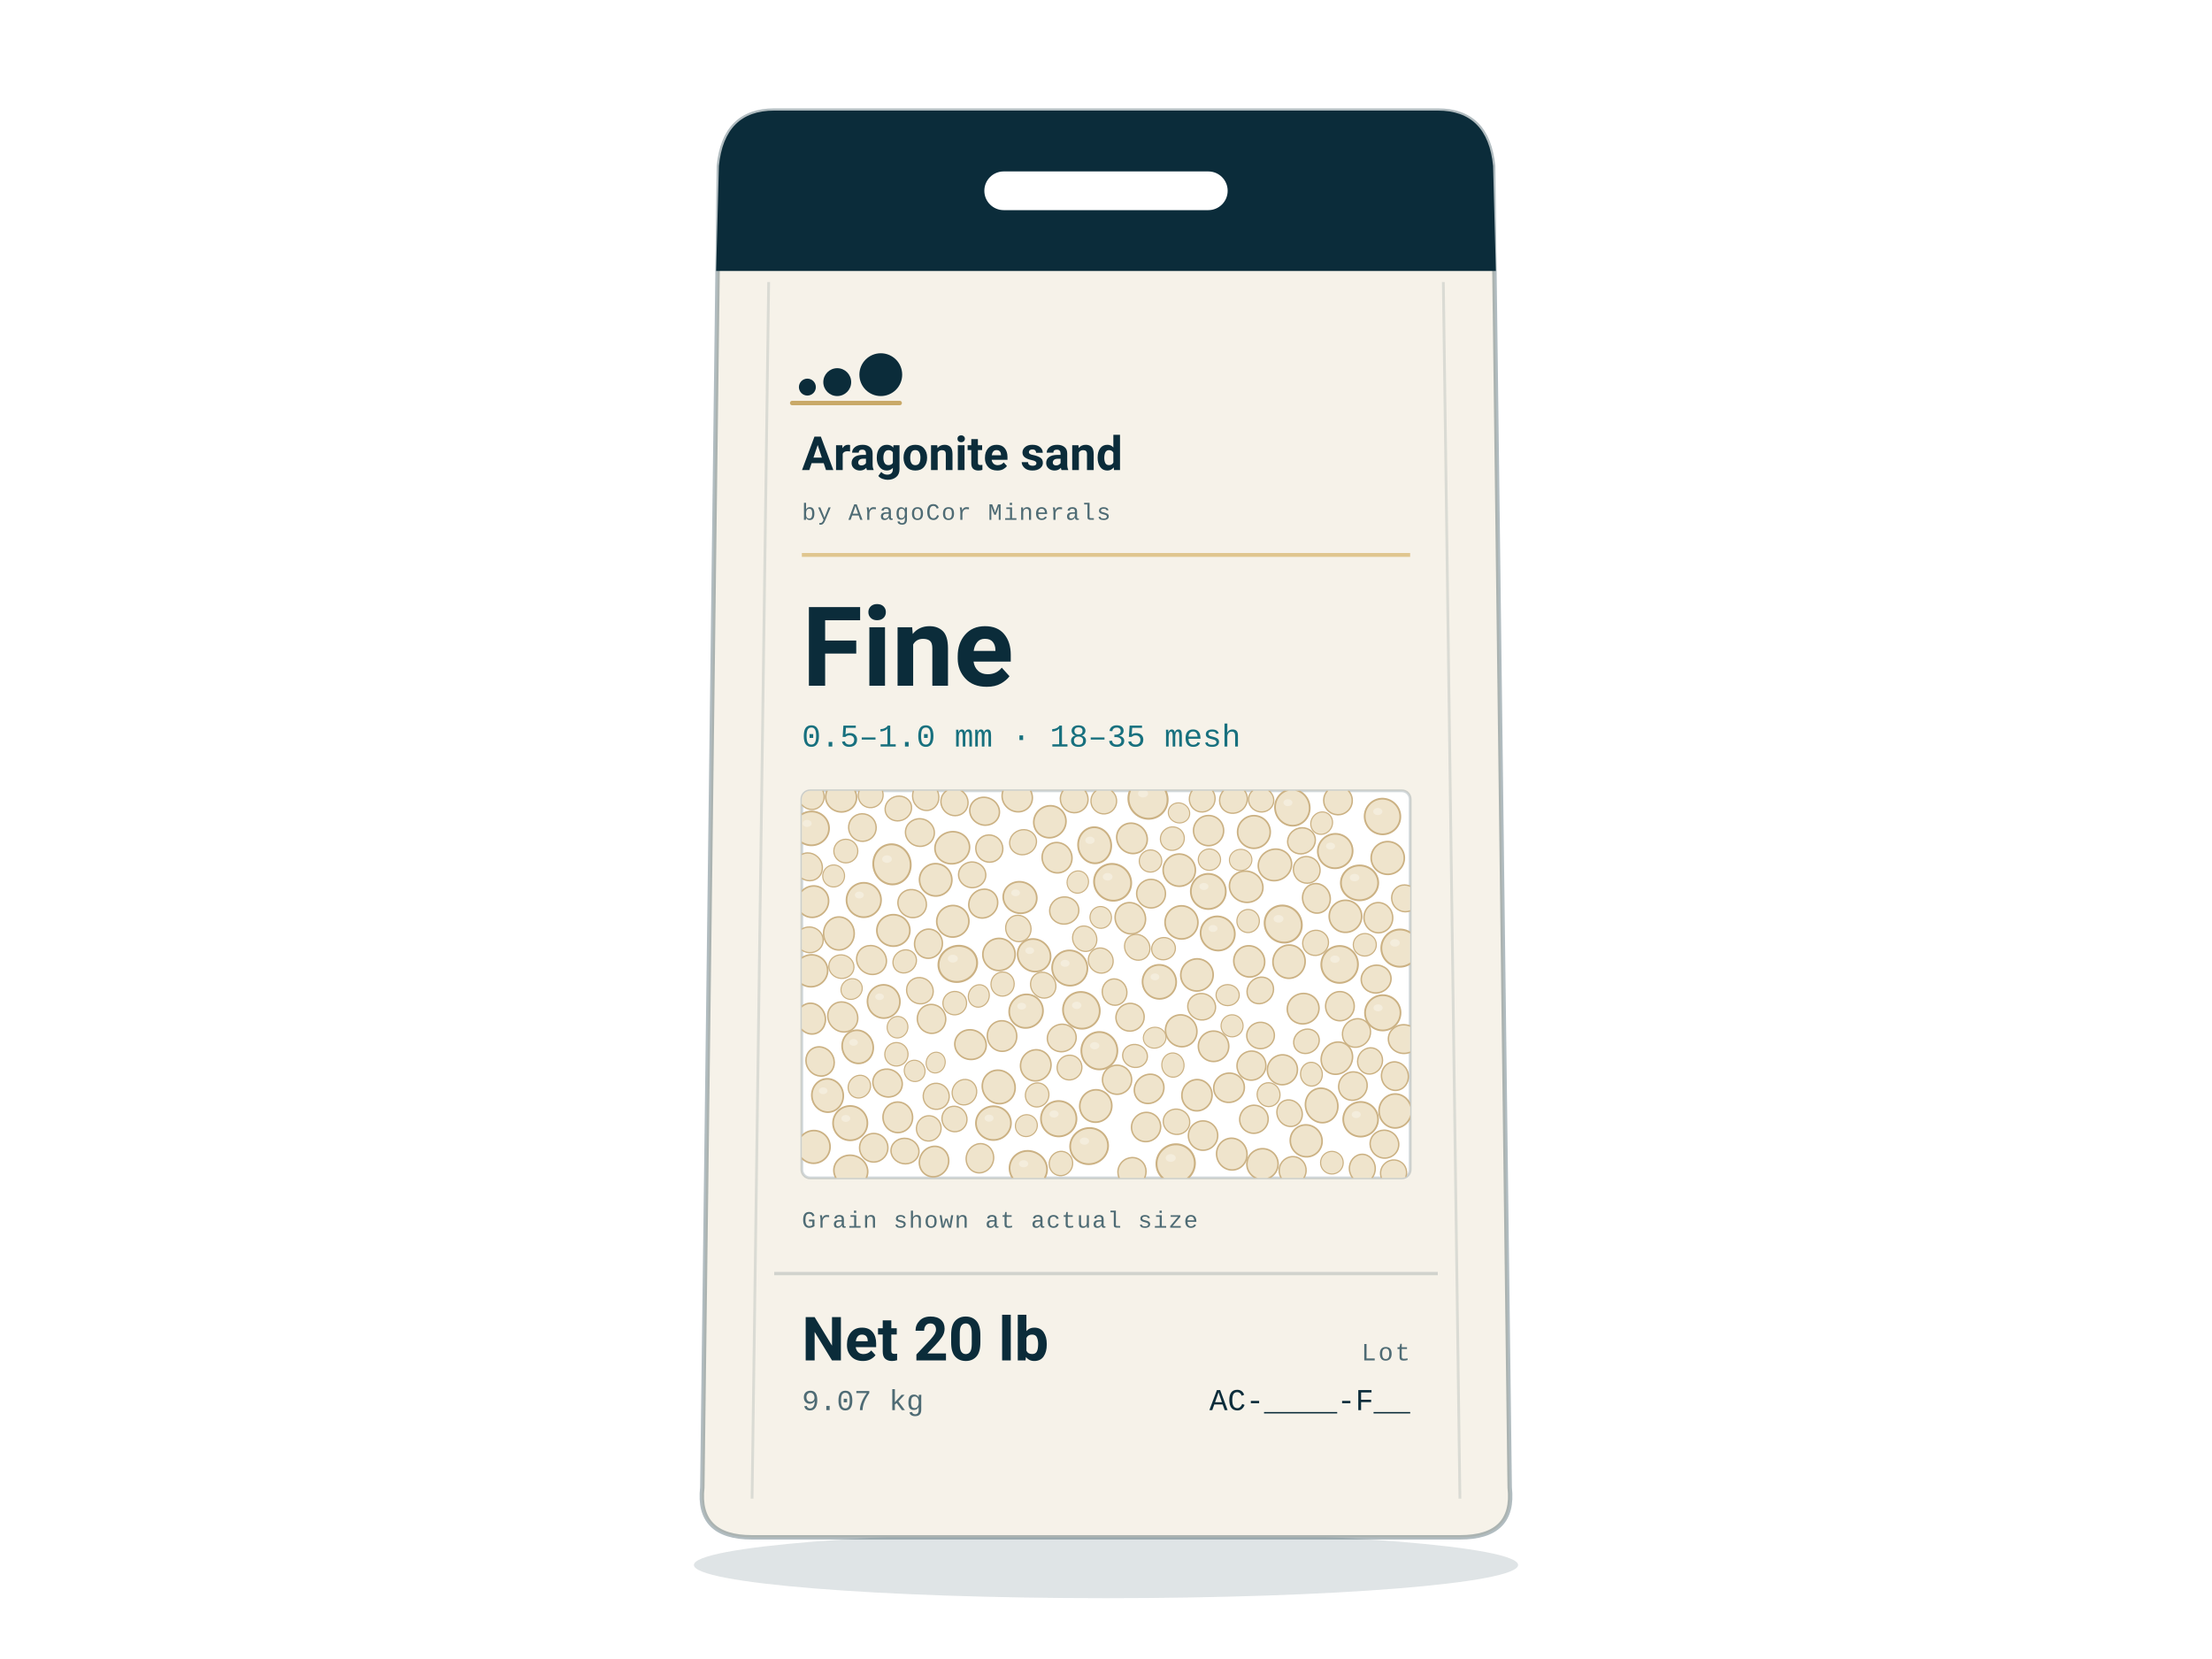
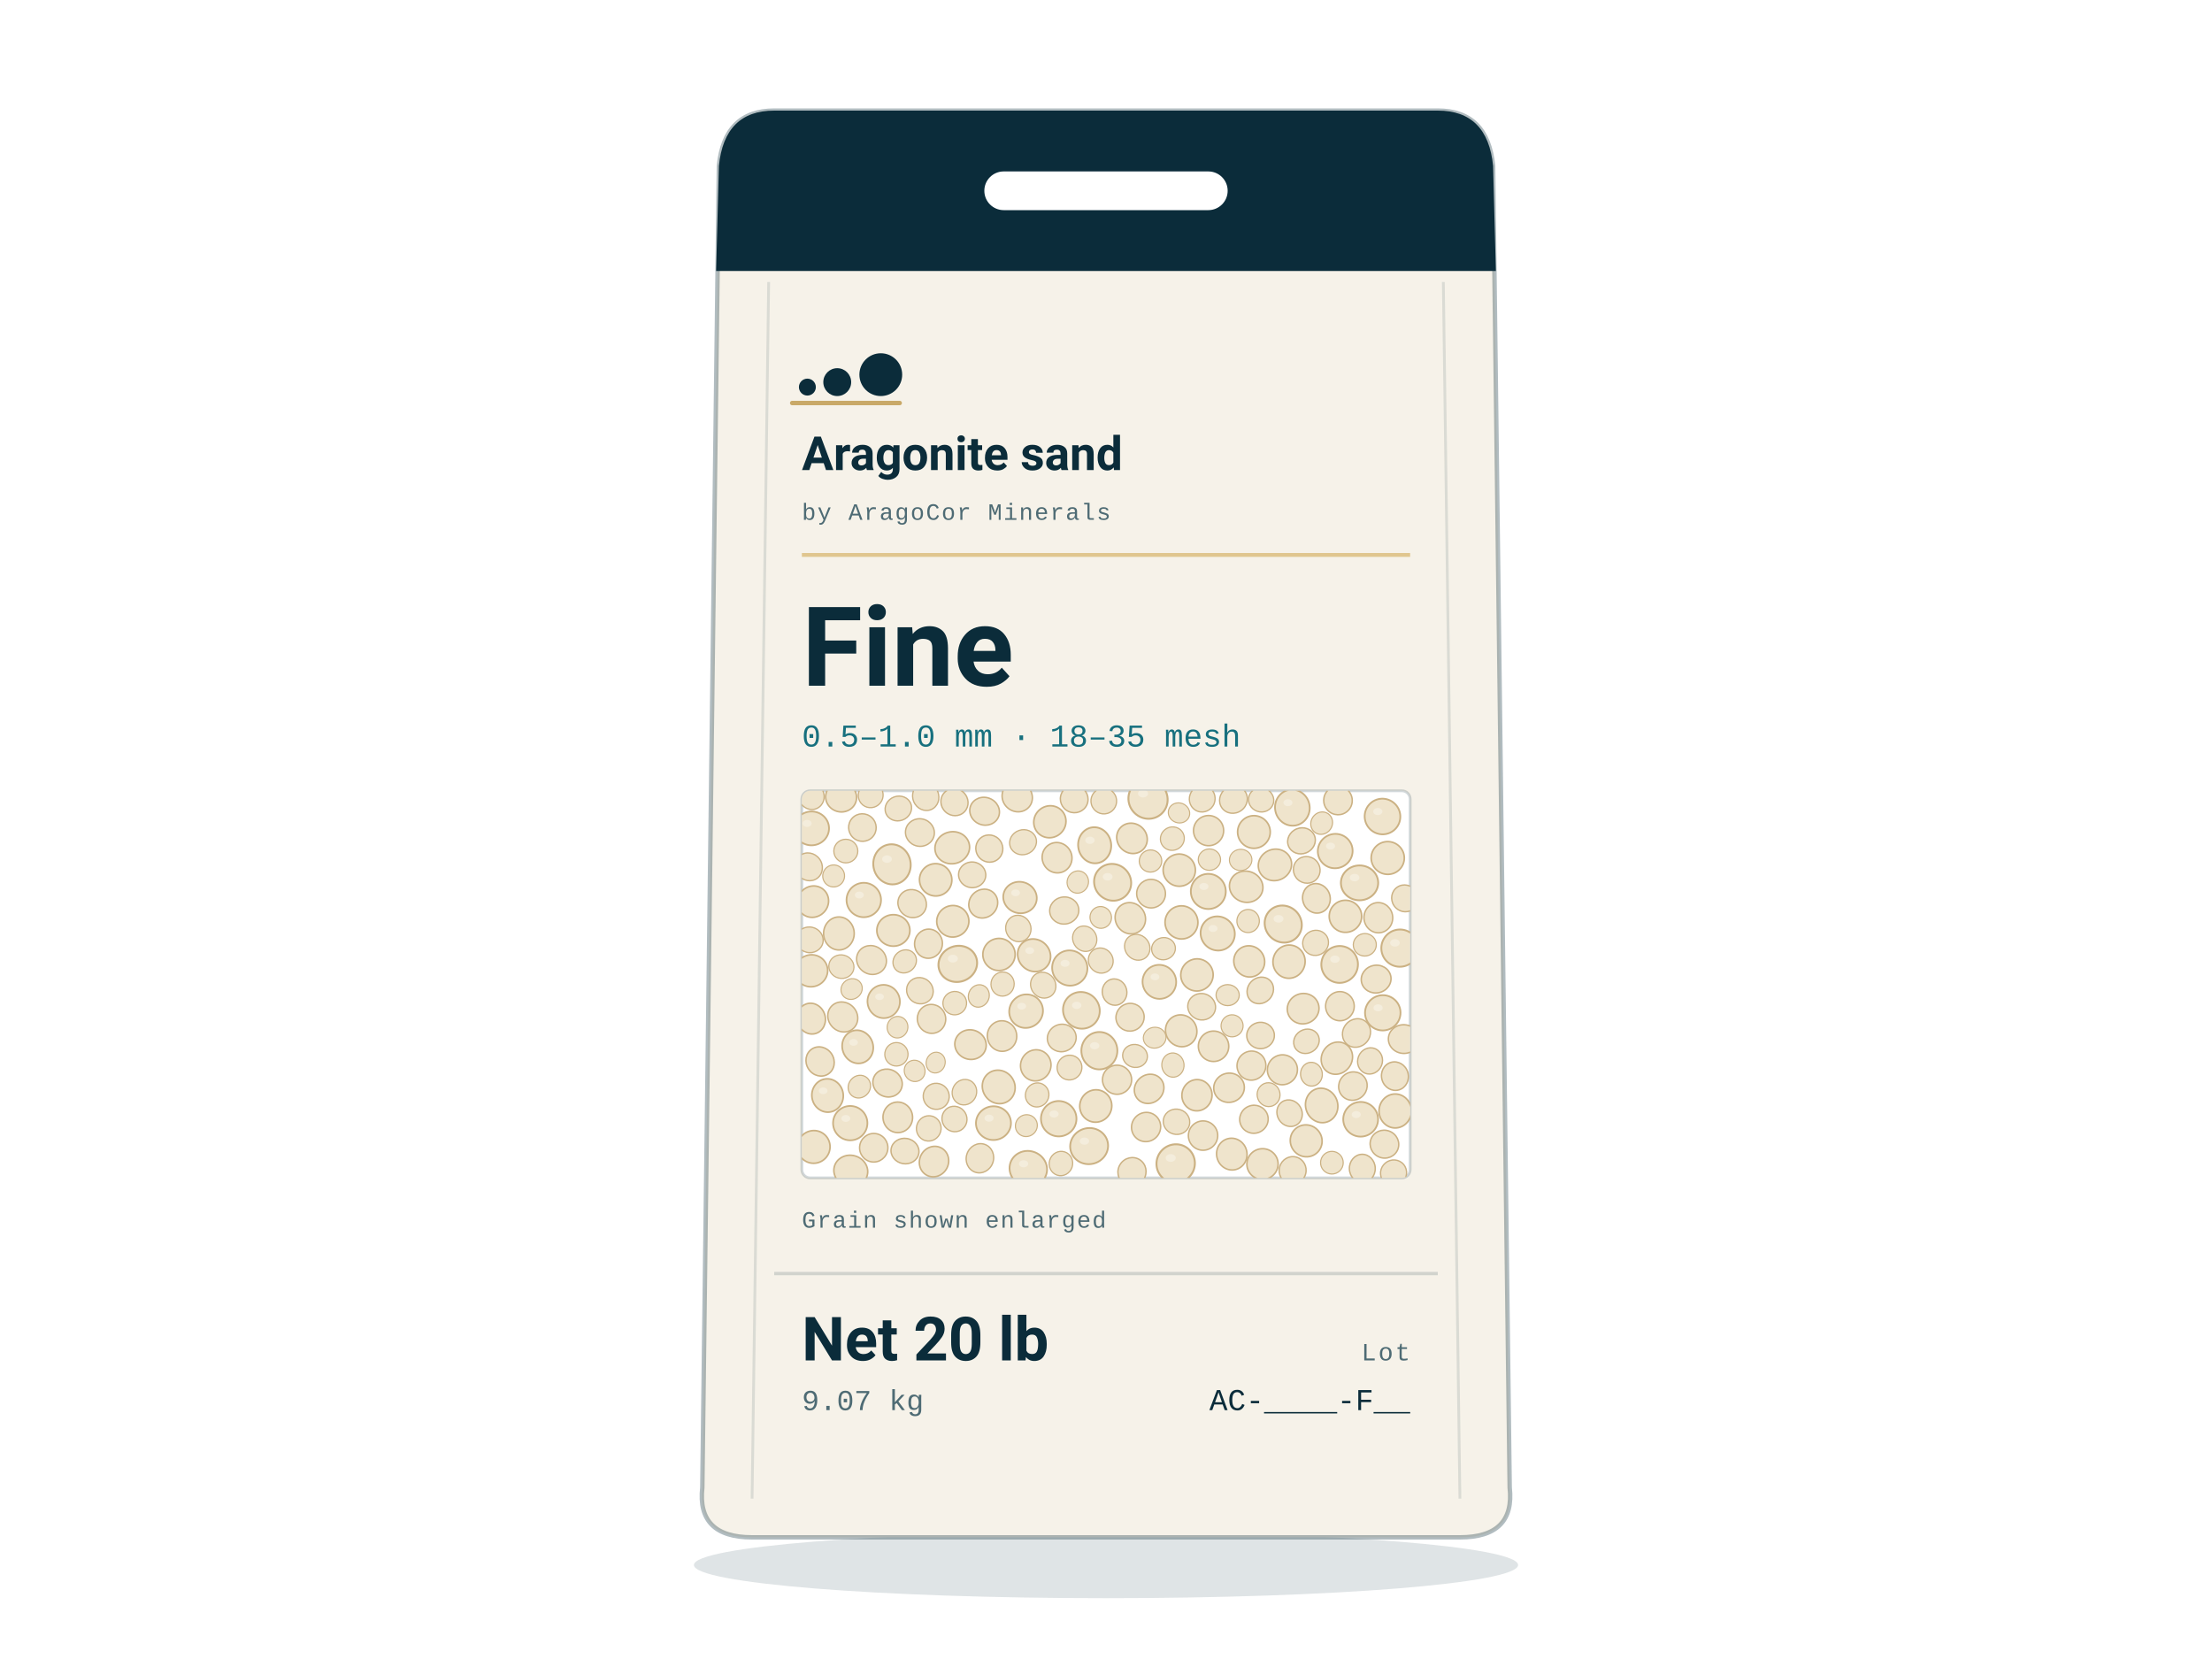
<svg xmlns="http://www.w3.org/2000/svg" viewBox="0 0 800 600" width="800" height="600" role="img" aria-labelledby="t d">
  <rect width="800" height="600" fill="#FFFFFF" />
  <ellipse cx="400.0" cy="566" rx="149.04" ry="12" fill="#0B2C3A" opacity="0.13" />
  <path d="M280 40 H520 Q538 40 540 60 L546 538 Q548 556 528 556 H272 Q252 556 254 538 L260 60 Q262 40 280 40 Z" fill="#F6F2E9" stroke="#0B2C3A" stroke-width="1.6" stroke-opacity="0.32" />
  <path d="M278 102 L272 542" stroke="#0B2C3A" stroke-width="1" stroke-opacity="0.12" fill="none" />
  <path d="M522 102 L528 542" stroke="#0B2C3A" stroke-width="1" stroke-opacity="0.12" fill="none" />
  <path d="M280 40 H520 Q538 40 540 60 L541 98 H259 L260 60 Q262 40 280 40 Z" fill="#0B2C3A" />
  <rect x="356.0" y="62" width="88" height="14" rx="7" fill="#FFFFFF" />
  <g transform="translate(292 140) scale(0.9)">
    <circle cx="0" cy="0" r="3.4" fill="#0B2C3A" />
    <circle cx="12" cy="-2" r="5.6" fill="#0B2C3A" />
    <circle cx="29.5" cy="-5" r="8.6" fill="#0B2C3A" />
    <rect x="-7" y="5.5" width="45" height="1.8" rx="0.9" fill="#C9A968" />
  </g>
  <text x="290" y="170" font-family="system-ui,-apple-system,'Segoe UI',Roboto,'Helvetica Neue',Arial,sans-serif" font-size="17" font-weight="700" fill="#0B2C3A" text-anchor="start">Aragonite sand</text>
  <text x="290" y="188" font-family="ui-monospace,SFMono-Regular,Menlo,Consolas,'Liberation Mono',monospace" font-size="8.5" font-weight="400" fill="#4E6B74" text-anchor="start" letter-spacing="0.06em">by AragoCor Minerals</text>
  <rect x="290" y="200" width="220" height="1.4" fill="#E0C68F" />
  <text x="290" y="248" font-family="system-ui,-apple-system,'Segoe UI',Roboto,'Helvetica Neue',Arial,sans-serif" font-size="40" font-weight="700" fill="#0B2C3A" text-anchor="start">Fine</text>
  <text x="290" y="270" font-family="ui-monospace,SFMono-Regular,Menlo,Consolas,'Liberation Mono',monospace" font-size="11.5" font-weight="500" fill="#17707E" text-anchor="start">0.5–1.0 mm · 18–35 mesh</text>
  <rect x="290" y="286" width="220" height="140" rx="3" fill="#FFFFFF" stroke="#0B2C3A" stroke-opacity="0.18" />
  <clipPath id="win">
    <rect x="290" y="286" width="220" height="140" rx="3" />
  </clipPath>
  <g clip-path="url(#win)">
    <ellipse cx="346.4" cy="348.6" rx="7.05" ry="6.47" transform="rotate(160 346.4 348.6)" fill="#EFE4CC" stroke="#CBB183" stroke-width="0.71" />
    <ellipse cx="344.6" cy="346.7" rx="1.83" ry="1.41" fill="#FFFFFF" opacity="0.32" />
    <ellipse cx="415.2" cy="289.0" rx="7.00" ry="7.21" transform="rotate(139 415.2 289.0)" fill="#EFE4CC" stroke="#CBB183" stroke-width="0.70" />
    <ellipse cx="413.4" cy="287.0" rx="1.82" ry="1.40" fill="#FFFFFF" opacity="0.32" />
    <ellipse cx="425.2" cy="420.8" rx="7.00" ry="6.90" transform="rotate(132 425.2 420.8)" fill="#EFE4CC" stroke="#CBB183" stroke-width="0.70" />
    <ellipse cx="423.4" cy="418.8" rx="1.82" ry="1.40" fill="#FFFFFF" opacity="0.32" />
    <ellipse cx="464.1" cy="334.2" rx="6.88" ry="6.53" transform="rotate(44 464.1 334.2)" fill="#EFE4CC" stroke="#CBB183" stroke-width="0.69" />
    <ellipse cx="462.4" cy="332.3" rx="1.79" ry="1.38" fill="#FFFFFF" opacity="0.32" />
    <ellipse cx="402.4" cy="319.1" rx="6.81" ry="6.55" transform="rotate(39 402.4 319.1)" fill="#EFE4CC" stroke="#CBB183" stroke-width="0.68" />
    <ellipse cx="400.6" cy="317.1" rx="1.77" ry="1.36" fill="#FFFFFF" opacity="0.32" />
    <ellipse cx="322.6" cy="312.6" rx="6.75" ry="7.27" transform="rotate(169 322.6 312.6)" fill="#EFE4CC" stroke="#CBB183" stroke-width="0.68" />
    <ellipse cx="320.8" cy="310.7" rx="1.76" ry="1.35" fill="#FFFFFF" opacity="0.32" />
    <ellipse cx="506.3" cy="342.9" rx="6.74" ry="6.72" transform="rotate(120 506.3 342.9)" fill="#EFE4CC" stroke="#CBB183" stroke-width="0.67" />
    <ellipse cx="504.5" cy="341.0" rx="1.75" ry="1.35" fill="#FFFFFF" opacity="0.32" />
    <ellipse cx="491.7" cy="319.3" rx="6.74" ry="6.30" transform="rotate(179 491.7 319.3)" fill="#EFE4CC" stroke="#CBB183" stroke-width="0.67" />
    <ellipse cx="489.9" cy="317.4" rx="1.75" ry="1.35" fill="#FFFFFF" opacity="0.32" />
    <ellipse cx="484.5" cy="348.8" rx="6.62" ry="6.67" transform="rotate(13 484.5 348.8)" fill="#EFE4CC" stroke="#CBB183" stroke-width="0.66" />
    <ellipse cx="482.8" cy="346.9" rx="1.72" ry="1.32" fill="#FFFFFF" opacity="0.32" />
    <ellipse cx="391.1" cy="365.4" rx="6.54" ry="6.74" transform="rotate(134 391.1 365.4)" fill="#EFE4CC" stroke="#CBB183" stroke-width="0.65" />
    <ellipse cx="389.4" cy="363.6" rx="1.70" ry="1.31" fill="#FFFFFF" opacity="0.32" />
    <ellipse cx="395.9" cy="305.7" rx="6.53" ry="5.97" transform="rotate(82 395.9 305.7)" fill="#EFE4CC" stroke="#CBB183" stroke-width="0.65" />
    <ellipse cx="394.2" cy="303.9" rx="1.70" ry="1.31" fill="#FFFFFF" opacity="0.32" />
    <ellipse cx="393.9" cy="414.5" rx="6.52" ry="6.87" transform="rotate(78 393.9 414.5)" fill="#EFE4CC" stroke="#CBB183" stroke-width="0.65" />
    <ellipse cx="392.2" cy="412.7" rx="1.69" ry="1.30" fill="#FFFFFF" opacity="0.32" />
    <ellipse cx="397.6" cy="380.0" rx="6.51" ry="6.76" transform="rotate(1 397.6 380.0)" fill="#EFE4CC" stroke="#CBB183" stroke-width="0.65" />
    <ellipse cx="395.9" cy="378.2" rx="1.69" ry="1.30" fill="#FFFFFF" opacity="0.32" />
    <ellipse cx="500.0" cy="295.3" rx="6.42" ry="6.47" transform="rotate(132 500.0 295.3)" fill="#EFE4CC" stroke="#CBB183" stroke-width="0.64" />
    <ellipse cx="498.3" cy="293.5" rx="1.67" ry="1.28" fill="#FFFFFF" opacity="0.32" />
    <ellipse cx="371.9" cy="422.7" rx="6.42" ry="6.82" transform="rotate(108 371.9 422.7)" fill="#EFE4CC" stroke="#CBB183" stroke-width="0.64" />
    <ellipse cx="370.2" cy="420.9" rx="1.67" ry="1.28" fill="#FFFFFF" opacity="0.32" />
    <ellipse cx="382.9" cy="404.6" rx="6.39" ry="6.42" transform="rotate(104 382.9 404.6)" fill="#EFE4CC" stroke="#CBB183" stroke-width="0.64" />
    <ellipse cx="381.2" cy="402.9" rx="1.66" ry="1.28" fill="#FFFFFF" opacity="0.32" />
    <ellipse cx="500.1" cy="366.3" rx="6.37" ry="6.42" transform="rotate(72 500.1 366.3)" fill="#EFE4CC" stroke="#CBB183" stroke-width="0.64" />
    <ellipse cx="498.4" cy="364.5" rx="1.66" ry="1.27" fill="#FFFFFF" opacity="0.32" />
    <ellipse cx="437.0" cy="322.4" rx="6.35" ry="6.32" transform="rotate(80 437.0 322.4)" fill="#EFE4CC" stroke="#CBB183" stroke-width="0.64" />
    <ellipse cx="435.4" cy="320.6" rx="1.65" ry="1.27" fill="#FFFFFF" opacity="0.32" />
    <ellipse cx="293.5" cy="299.6" rx="6.33" ry="6.12" transform="rotate(178 293.5 299.6)" fill="#EFE4CC" stroke="#CBB183" stroke-width="0.63" />
    <ellipse cx="291.9" cy="297.8" rx="1.65" ry="1.27" fill="#FFFFFF" opacity="0.32" />
    <ellipse cx="359.3" cy="406.2" rx="6.33" ry="6.10" transform="rotate(177 359.3 406.2)" fill="#EFE4CC" stroke="#CBB183" stroke-width="0.63" />
    <ellipse cx="357.7" cy="404.4" rx="1.64" ry="1.27" fill="#FFFFFF" opacity="0.32" />
    <ellipse cx="386.9" cy="350.1" rx="6.32" ry="6.43" transform="rotate(133 386.9 350.1)" fill="#EFE4CC" stroke="#CBB183" stroke-width="0.63" />
    <ellipse cx="385.2" cy="348.4" rx="1.64" ry="1.26" fill="#FFFFFF" opacity="0.32" />
    <ellipse cx="482.9" cy="307.8" rx="6.31" ry="6.20" transform="rotate(158 482.9 307.8)" fill="#EFE4CC" stroke="#CBB183" stroke-width="0.63" />
    <ellipse cx="481.2" cy="306.0" rx="1.64" ry="1.26" fill="#FFFFFF" opacity="0.32" />
    <ellipse cx="492.1" cy="404.8" rx="6.30" ry="6.27" transform="rotate(169 492.1 404.8)" fill="#EFE4CC" stroke="#CBB183" stroke-width="0.63" />
    <ellipse cx="490.5" cy="403.1" rx="1.64" ry="1.26" fill="#FFFFFF" opacity="0.32" />
    <ellipse cx="440.4" cy="337.6" rx="6.27" ry="6.09" transform="rotate(42 440.4 337.6)" fill="#EFE4CC" stroke="#CBB183" stroke-width="0.63" />
    <ellipse cx="438.7" cy="335.8" rx="1.63" ry="1.25" fill="#FFFFFF" opacity="0.32" />
    <ellipse cx="467.4" cy="292.1" rx="6.26" ry="6.54" transform="rotate(167 467.4 292.1)" fill="#EFE4CC" stroke="#CBB183" stroke-width="0.63" />
    <ellipse cx="465.8" cy="290.3" rx="1.63" ry="1.25" fill="#FFFFFF" opacity="0.32" />
    <ellipse cx="312.4" cy="325.5" rx="6.22" ry="6.24" transform="rotate(80 312.4 325.5)" fill="#EFE4CC" stroke="#CBB183" stroke-width="0.62" />
    <ellipse cx="310.8" cy="323.7" rx="1.62" ry="1.24" fill="#FFFFFF" opacity="0.32" />
    <ellipse cx="307.5" cy="406.2" rx="6.21" ry="6.21" transform="rotate(49 307.5 406.2)" fill="#EFE4CC" stroke="#CBB183" stroke-width="0.62" />
    <ellipse cx="305.9" cy="404.5" rx="1.61" ry="1.24" fill="#FFFFFF" opacity="0.32" />
    <ellipse cx="371.1" cy="365.7" rx="6.17" ry="6.00" transform="rotate(143 371.1 365.7)" fill="#EFE4CC" stroke="#CBB183" stroke-width="0.62" />
    <ellipse cx="369.5" cy="363.9" rx="1.60" ry="1.23" fill="#FFFFFF" opacity="0.32" />
    <ellipse cx="419.3" cy="355.1" rx="6.16" ry="6.07" transform="rotate(67 419.3 355.1)" fill="#EFE4CC" stroke="#CBB183" stroke-width="0.62" />
    <ellipse cx="417.7" cy="353.3" rx="1.60" ry="1.23" fill="#FFFFFF" opacity="0.32" />
    <ellipse cx="374.0" cy="345.5" rx="6.14" ry="5.71" transform="rotate(41 374.0 345.5)" fill="#EFE4CC" stroke="#CBB183" stroke-width="0.61" />
    <ellipse cx="372.4" cy="343.8" rx="1.60" ry="1.23" fill="#FFFFFF" opacity="0.32" />
    <ellipse cx="368.9" cy="324.6" rx="6.10" ry="5.66" transform="rotate(16 368.9 324.6)" fill="#EFE4CC" stroke="#CBB183" stroke-width="0.61" />
    <ellipse cx="367.3" cy="322.9" rx="1.58" ry="1.22" fill="#FFFFFF" opacity="0.32" />
    <ellipse cx="310.2" cy="378.6" rx="6.05" ry="5.57" transform="rotate(70 310.2 378.6)" fill="#EFE4CC" stroke="#CBB183" stroke-width="0.61" />
    <ellipse cx="308.7" cy="377.0" rx="1.57" ry="1.21" fill="#FFFFFF" opacity="0.32" />
    <ellipse cx="299.3" cy="396.2" rx="6.03" ry="5.68" transform="rotate(81 299.3 396.2)" fill="#EFE4CC" stroke="#CBB183" stroke-width="0.60" />
    <ellipse cx="297.7" cy="394.5" rx="1.57" ry="1.21" fill="#FFFFFF" opacity="0.32" />
    <ellipse cx="319.6" cy="362.2" rx="6.02" ry="5.86" transform="rotate(80 319.6 362.2)" fill="#EFE4CC" stroke="#CBB183" stroke-width="0.60" />
    <ellipse cx="318.1" cy="360.5" rx="1.57" ry="1.20" fill="#FFFFFF" opacity="0.32" />
    <ellipse cx="323.1" cy="336.5" rx="5.97" ry="5.69" transform="rotate(0 323.1 336.5)" fill="#EFE4CC" stroke="#CBB183" stroke-width="0.60" />
    <ellipse cx="427.3" cy="333.6" rx="5.94" ry="5.99" transform="rotate(169 427.3 333.6)" fill="#EFE4CC" stroke="#CBB183" stroke-width="0.59" />
    <ellipse cx="501.9" cy="310.3" rx="5.92" ry="5.99" transform="rotate(100 501.9 310.3)" fill="#EFE4CC" stroke="#CBB183" stroke-width="0.59" />
    <ellipse cx="379.7" cy="297.2" rx="5.90" ry="5.71" transform="rotate(141 379.7 297.2)" fill="#EFE4CC" stroke="#CBB183" stroke-width="0.59" />
    <ellipse cx="453.5" cy="300.9" rx="5.90" ry="5.90" transform="rotate(137 453.5 300.9)" fill="#EFE4CC" stroke="#CBB183" stroke-width="0.59" />
    <ellipse cx="294.3" cy="414.8" rx="5.88" ry="5.94" transform="rotate(39 294.3 414.8)" fill="#EFE4CC" stroke="#CBB183" stroke-width="0.59" />
    <ellipse cx="396.3" cy="400.0" rx="5.88" ry="5.77" transform="rotate(117 396.3 400.0)" fill="#EFE4CC" stroke="#CBB183" stroke-width="0.59" />
    <ellipse cx="338.4" cy="318.2" rx="5.87" ry="5.83" transform="rotate(40 338.4 318.2)" fill="#EFE4CC" stroke="#CBB183" stroke-width="0.59" />
    <ellipse cx="504.6" cy="401.8" rx="5.85" ry="6.14" transform="rotate(180 504.6 401.8)" fill="#EFE4CC" stroke="#CBB183" stroke-width="0.59" />
    <ellipse cx="361.3" cy="345.2" rx="5.84" ry="5.81" transform="rotate(167 361.3 345.2)" fill="#EFE4CC" stroke="#CBB183" stroke-width="0.58" />
    <ellipse cx="472.4" cy="412.6" rx="5.83" ry="5.70" transform="rotate(48 472.4 412.6)" fill="#EFE4CC" stroke="#CBB183" stroke-width="0.58" />
    <ellipse cx="361.2" cy="393.1" rx="5.83" ry="6.16" transform="rotate(145 361.2 393.1)" fill="#EFE4CC" stroke="#CBB183" stroke-width="0.58" />
    <ellipse cx="344.6" cy="333.2" rx="5.82" ry="5.70" transform="rotate(167 344.6 333.2)" fill="#EFE4CC" stroke="#CBB183" stroke-width="0.58" />
    <ellipse cx="294.0" cy="326.1" rx="5.82" ry="5.53" transform="rotate(134 294.0 326.1)" fill="#EFE4CC" stroke="#CBB183" stroke-width="0.58" />
    <ellipse cx="426.5" cy="314.7" rx="5.82" ry="5.83" transform="rotate(121 426.5 314.7)" fill="#EFE4CC" stroke="#CBB183" stroke-width="0.58" />
    <ellipse cx="478.0" cy="399.8" rx="5.81" ry="6.28" transform="rotate(161 478.0 399.8)" fill="#EFE4CC" stroke="#CBB183" stroke-width="0.58" />
    <ellipse cx="466.2" cy="347.8" rx="5.81" ry="6.02" transform="rotate(12 466.2 347.8)" fill="#EFE4CC" stroke="#CBB183" stroke-width="0.58" />
    <ellipse cx="486.6" cy="331.4" rx="5.80" ry="5.87" transform="rotate(93 486.6 331.4)" fill="#EFE4CC" stroke="#CBB183" stroke-width="0.58" />
    <ellipse cx="432.9" cy="352.6" rx="5.80" ry="5.87" transform="rotate(63 432.9 352.6)" fill="#EFE4CC" stroke="#CBB183" stroke-width="0.58" />
    <ellipse cx="344.4" cy="306.6" rx="5.78" ry="6.29" transform="rotate(77 344.4 306.6)" fill="#EFE4CC" stroke="#CBB183" stroke-width="0.58" />
    <ellipse cx="293.4" cy="351.1" rx="5.76" ry="5.96" transform="rotate(71 293.4 351.1)" fill="#EFE4CC" stroke="#CBB183" stroke-width="0.58" />
    <ellipse cx="351.0" cy="377.8" rx="5.71" ry="5.33" transform="rotate(17 351.0 377.8)" fill="#EFE4CC" stroke="#CBB183" stroke-width="0.57" />
    <ellipse cx="451.8" cy="347.7" rx="5.70" ry="5.53" transform="rotate(54 451.8 347.7)" fill="#EFE4CC" stroke="#CBB183" stroke-width="0.57" />
    <ellipse cx="409.4" cy="303.2" rx="5.69" ry="5.32" transform="rotate(42 409.4 303.2)" fill="#EFE4CC" stroke="#CBB183" stroke-width="0.57" />
    <ellipse cx="307.7" cy="423.5" rx="5.66" ry="6.16" transform="rotate(105 307.7 423.5)" fill="#EFE4CC" stroke="#CBB183" stroke-width="0.57" />
    <ellipse cx="432.9" cy="396.1" rx="5.66" ry="5.45" transform="rotate(99 432.9 396.1)" fill="#EFE4CC" stroke="#CBB183" stroke-width="0.57" />
    <ellipse cx="461.1" cy="312.8" rx="5.65" ry="6.08" transform="rotate(69 461.1 312.8)" fill="#EFE4CC" stroke="#CBB183" stroke-width="0.56" />
    <ellipse cx="450.7" cy="320.7" rx="5.61" ry="6.10" transform="rotate(108 450.7 320.7)" fill="#EFE4CC" stroke="#CBB183" stroke-width="0.56" />
    <ellipse cx="293.4" cy="368.4" rx="5.61" ry="5.09" transform="rotate(73 293.4 368.4)" fill="#EFE4CC" stroke="#CBB183" stroke-width="0.56" />
    <ellipse cx="304.2" cy="288.3" rx="5.61" ry="5.34" transform="rotate(13 304.2 288.3)" fill="#EFE4CC" stroke="#CBB183" stroke-width="0.56" />
    <ellipse cx="427.2" cy="372.8" rx="5.59" ry="5.85" transform="rotate(144 427.2 372.8)" fill="#EFE4CC" stroke="#CBB183" stroke-width="0.56" />
    <ellipse cx="337.8" cy="420.1" rx="5.59" ry="5.23" transform="rotate(118 337.8 420.1)" fill="#EFE4CC" stroke="#CBB183" stroke-width="0.56" />
    <ellipse cx="456.6" cy="421.0" rx="5.56" ry="5.65" transform="rotate(82 456.6 421.0)" fill="#EFE4CC" stroke="#CBB183" stroke-width="0.56" />
    <ellipse cx="444.5" cy="393.4" rx="5.55" ry="5.28" transform="rotate(167 444.5 393.4)" fill="#EFE4CC" stroke="#CBB183" stroke-width="0.55" />
    <ellipse cx="303.4" cy="337.6" rx="5.54" ry="5.97" transform="rotate(0 303.4 337.6)" fill="#EFE4CC" stroke="#CBB183" stroke-width="0.55" />
    <ellipse cx="415.6" cy="393.8" rx="5.54" ry="5.09" transform="rotate(139 415.6 393.8)" fill="#EFE4CC" stroke="#CBB183" stroke-width="0.55" />
    <ellipse cx="382.3" cy="310.2" rx="5.53" ry="5.36" transform="rotate(61 382.3 310.2)" fill="#EFE4CC" stroke="#CBB183" stroke-width="0.55" />
    <ellipse cx="324.7" cy="404.1" rx="5.53" ry="5.35" transform="rotate(84 324.7 404.1)" fill="#EFE4CC" stroke="#CBB183" stroke-width="0.55" />
    <ellipse cx="445.5" cy="417.4" rx="5.50" ry="5.76" transform="rotate(167 445.5 417.4)" fill="#EFE4CC" stroke="#CBB183" stroke-width="0.55" />
    <ellipse cx="438.9" cy="378.4" rx="5.50" ry="5.50" transform="rotate(91 438.9 378.4)" fill="#EFE4CC" stroke="#CBB183" stroke-width="0.55" />
    <ellipse cx="483.5" cy="382.7" rx="5.50" ry="6.00" transform="rotate(36 483.5 382.7)" fill="#EFE4CC" stroke="#CBB183" stroke-width="0.55" />
    <ellipse cx="471.3" cy="364.8" rx="5.48" ry="5.76" transform="rotate(74 471.3 364.8)" fill="#EFE4CC" stroke="#CBB183" stroke-width="0.55" />
    <ellipse cx="374.6" cy="385.3" rx="5.48" ry="5.67" transform="rotate(27 374.6 385.3)" fill="#EFE4CC" stroke="#CBB183" stroke-width="0.55" />
    <ellipse cx="437.1" cy="300.4" rx="5.45" ry="5.45" transform="rotate(167 437.1 300.4)" fill="#EFE4CC" stroke="#CBB183" stroke-width="0.54" />
    <ellipse cx="355.6" cy="326.8" rx="5.42" ry="5.03" transform="rotate(136 355.6 326.8)" fill="#EFE4CC" stroke="#CBB183" stroke-width="0.54" />
    <ellipse cx="356.1" cy="293.4" rx="5.42" ry="4.99" transform="rotate(21 356.1 293.4)" fill="#EFE4CC" stroke="#CBB183" stroke-width="0.54" />
    <ellipse cx="408.8" cy="332.1" rx="5.41" ry="5.75" transform="rotate(148 408.8 332.1)" fill="#EFE4CC" stroke="#CBB183" stroke-width="0.54" />
    <ellipse cx="296.6" cy="383.9" rx="5.40" ry="4.99" transform="rotate(57 296.6 383.9)" fill="#EFE4CC" stroke="#CBB183" stroke-width="0.54" />
    <ellipse cx="497.7" cy="354.1" rx="5.40" ry="5.01" transform="rotate(168 497.7 354.1)" fill="#EFE4CC" stroke="#CBB183" stroke-width="0.54" />
    <ellipse cx="321.0" cy="391.7" rx="5.39" ry="4.97" transform="rotate(25 321.0 391.7)" fill="#EFE4CC" stroke="#CBB183" stroke-width="0.54" />
    <ellipse cx="463.8" cy="386.9" rx="5.39" ry="5.46" transform="rotate(59 463.8 386.9)" fill="#EFE4CC" stroke="#CBB183" stroke-width="0.54" />
    <ellipse cx="476.1" cy="324.9" rx="5.37" ry="4.98" transform="rotate(73 476.1 324.9)" fill="#EFE4CC" stroke="#CBB183" stroke-width="0.54" />
    <ellipse cx="414.5" cy="407.6" rx="5.34" ry="5.22" transform="rotate(130 414.5 407.6)" fill="#EFE4CC" stroke="#CBB183" stroke-width="0.53" />
    <ellipse cx="362.4" cy="374.7" rx="5.32" ry="5.53" transform="rotate(170 362.4 374.7)" fill="#EFE4CC" stroke="#CBB183" stroke-width="0.53" />
    <ellipse cx="435.1" cy="410.7" rx="5.31" ry="5.30" transform="rotate(140 435.1 410.7)" fill="#EFE4CC" stroke="#CBB183" stroke-width="0.53" />
    <ellipse cx="335.8" cy="341.3" rx="5.28" ry="5.03" transform="rotate(101 335.8 341.3)" fill="#EFE4CC" stroke="#CBB183" stroke-width="0.53" />
    <ellipse cx="367.9" cy="288.2" rx="5.27" ry="5.62" transform="rotate(129 367.9 288.2)" fill="#EFE4CC" stroke="#CBB183" stroke-width="0.53" />
    <ellipse cx="404.0" cy="390.5" rx="5.26" ry="5.27" transform="rotate(101 404.0 390.5)" fill="#EFE4CC" stroke="#CBB183" stroke-width="0.53" />
    <ellipse cx="489.3" cy="392.8" rx="5.25" ry="5.05" transform="rotate(139 489.3 392.8)" fill="#EFE4CC" stroke="#CBB183" stroke-width="0.52" />
    <ellipse cx="336.9" cy="368.5" rx="5.25" ry="5.12" transform="rotate(68 336.9 368.5)" fill="#EFE4CC" stroke="#CBB183" stroke-width="0.52" />
    <ellipse cx="500.7" cy="413.8" rx="5.20" ry="5.03" transform="rotate(21 500.7 413.8)" fill="#EFE4CC" stroke="#CBB183" stroke-width="0.52" />
    <ellipse cx="304.8" cy="367.8" rx="5.20" ry="5.64" transform="rotate(135 304.8 367.8)" fill="#EFE4CC" stroke="#CBB183" stroke-width="0.52" />
    <ellipse cx="498.5" cy="331.9" rx="5.20" ry="5.47" transform="rotate(175 498.5 331.9)" fill="#EFE4CC" stroke="#CBB183" stroke-width="0.52" />
    <ellipse cx="452.6" cy="385.4" rx="5.20" ry="5.28" transform="rotate(30 452.6 385.4)" fill="#EFE4CC" stroke="#CBB183" stroke-width="0.52" />
    <ellipse cx="507.7" cy="375.8" rx="5.19" ry="5.58" transform="rotate(93 507.7 375.8)" fill="#EFE4CC" stroke="#CBB183" stroke-width="0.52" />
    <ellipse cx="504.5" cy="389.2" rx="5.18" ry="4.85" transform="rotate(74 504.5 389.2)" fill="#EFE4CC" stroke="#CBB183" stroke-width="0.52" />
    <ellipse cx="484.6" cy="363.9" rx="5.18" ry="5.27" transform="rotate(176 484.6 363.9)" fill="#EFE4CC" stroke="#CBB183" stroke-width="0.52" />
    <ellipse cx="453.5" cy="404.8" rx="5.17" ry="5.06" transform="rotate(159 453.5 404.8)" fill="#EFE4CC" stroke="#CBB183" stroke-width="0.52" />
    <ellipse cx="316.0" cy="415.1" rx="5.17" ry="5.12" transform="rotate(97 316.0 415.1)" fill="#EFE4CC" stroke="#CBB183" stroke-width="0.52" />
    <ellipse cx="416.3" cy="323.2" rx="5.16" ry="5.21" transform="rotate(107 416.3 323.2)" fill="#EFE4CC" stroke="#CBB183" stroke-width="0.52" />
    <ellipse cx="483.9" cy="289.5" rx="5.15" ry="5.18" transform="rotate(136 483.9 289.5)" fill="#EFE4CC" stroke="#CBB183" stroke-width="0.52" />
    <ellipse cx="408.7" cy="367.9" rx="5.13" ry="5.00" transform="rotate(156 408.7 367.9)" fill="#EFE4CC" stroke="#CBB183" stroke-width="0.51" />
    <ellipse cx="492.7" cy="422.6" rx="5.13" ry="4.68" transform="rotate(88 492.7 422.6)" fill="#EFE4CC" stroke="#CBB183" stroke-width="0.51" />
    <ellipse cx="315.2" cy="347.2" rx="5.11" ry="5.51" transform="rotate(122 315.2 347.2)" fill="#EFE4CC" stroke="#CBB183" stroke-width="0.51" />
    <ellipse cx="327.3" cy="416.3" rx="5.07" ry="4.60" transform="rotate(10 327.3 416.3)" fill="#EFE4CC" stroke="#CBB183" stroke-width="0.51" />
    <ellipse cx="470.7" cy="304.1" rx="5.06" ry="4.66" transform="rotate(158 470.7 304.1)" fill="#EFE4CC" stroke="#CBB183" stroke-width="0.51" />
    <ellipse cx="409.4" cy="423.8" rx="5.05" ry="5.19" transform="rotate(33 409.4 423.8)" fill="#EFE4CC" stroke="#CBB183" stroke-width="0.51" />
    <ellipse cx="388.5" cy="289.0" rx="5.03" ry="4.92" transform="rotate(24 388.5 289.0)" fill="#EFE4CC" stroke="#CBB183" stroke-width="0.50" />
    <ellipse cx="455.8" cy="358.2" rx="5.03" ry="4.56" transform="rotate(134 455.8 358.2)" fill="#EFE4CC" stroke="#CBB183" stroke-width="0.50" />
    <ellipse cx="345.2" cy="290.1" rx="5.02" ry="4.80" transform="rotate(43 345.2 290.1)" fill="#EFE4CC" stroke="#CBB183" stroke-width="0.50" />
    <ellipse cx="311.9" cy="299.3" rx="5.01" ry="4.96" transform="rotate(43 311.9 299.3)" fill="#EFE4CC" stroke="#CBB183" stroke-width="0.50" />
    <ellipse cx="455.9" cy="374.5" rx="5.00" ry="4.77" transform="rotate(177 455.9 374.5)" fill="#EFE4CC" stroke="#CBB183" stroke-width="0.50" />
    <ellipse cx="467.5" cy="423.3" rx="5.00" ry="4.87" transform="rotate(105 467.5 423.3)" fill="#EFE4CC" stroke="#CBB183" stroke-width="0.50" />
    <ellipse cx="332.7" cy="301.1" rx="4.98" ry="5.24" transform="rotate(103 332.7 301.1)" fill="#EFE4CC" stroke="#CBB183" stroke-width="0.50" />
    <ellipse cx="329.9" cy="326.8" rx="4.97" ry="5.27" transform="rotate(128 329.9 326.8)" fill="#EFE4CC" stroke="#CBB183" stroke-width="0.50" />
    <ellipse cx="357.8" cy="306.9" rx="4.96" ry="4.86" transform="rotate(54 357.8 306.9)" fill="#EFE4CC" stroke="#CBB183" stroke-width="0.50" />
    <ellipse cx="384.0" cy="375.4" rx="4.95" ry="5.24" transform="rotate(72 384.0 375.4)" fill="#EFE4CC" stroke="#CBB183" stroke-width="0.50" />
    <ellipse cx="354.4" cy="418.9" rx="4.94" ry="5.32" transform="rotate(19 354.4 418.9)" fill="#EFE4CC" stroke="#CBB183" stroke-width="0.49" />
    <ellipse cx="351.6" cy="316.4" rx="4.93" ry="4.65" transform="rotate(6 351.6 316.4)" fill="#EFE4CC" stroke="#CBB183" stroke-width="0.49" />
    <ellipse cx="466.4" cy="402.6" rx="4.92" ry="4.49" transform="rotate(59 466.4 402.6)" fill="#EFE4CC" stroke="#CBB183" stroke-width="0.49" />
    <ellipse cx="490.6" cy="373.6" rx="4.92" ry="5.33" transform="rotate(40 490.6 373.6)" fill="#EFE4CC" stroke="#CBB183" stroke-width="0.49" />
    <ellipse cx="508.1" cy="324.9" rx="4.90" ry="4.74" transform="rotate(56 508.1 324.9)" fill="#EFE4CC" stroke="#CBB183" stroke-width="0.49" />
    <ellipse cx="384.9" cy="329.3" rx="4.90" ry="5.28" transform="rotate(82 384.9 329.3)" fill="#EFE4CC" stroke="#CBB183" stroke-width="0.49" />
    <ellipse cx="446.1" cy="289.2" rx="4.83" ry="5.13" transform="rotate(54 446.1 289.2)" fill="#EFE4CC" stroke="#CBB183" stroke-width="0.48" />
    <ellipse cx="324.9" cy="292.4" rx="4.83" ry="4.44" transform="rotate(160 324.9 292.4)" fill="#EFE4CC" stroke="#CBB183" stroke-width="0.48" />
    <ellipse cx="292.5" cy="313.5" rx="4.81" ry="5.15" transform="rotate(143 292.5 313.5)" fill="#EFE4CC" stroke="#CBB183" stroke-width="0.48" />
    <ellipse cx="495.5" cy="383.7" rx="4.79" ry="4.47" transform="rotate(112 495.5 383.7)" fill="#EFE4CC" stroke="#CBB183" stroke-width="0.48" />
    <ellipse cx="403.1" cy="358.8" rx="4.78" ry="4.45" transform="rotate(77 403.1 358.8)" fill="#EFE4CC" stroke="#CBB183" stroke-width="0.48" />
    <ellipse cx="434.6" cy="364.1" rx="4.77" ry="5.05" transform="rotate(106 434.6 364.1)" fill="#EFE4CC" stroke="#CBB183" stroke-width="0.48" />
    <ellipse cx="472.6" cy="314.6" rx="4.76" ry="4.90" transform="rotate(133 472.6 314.6)" fill="#EFE4CC" stroke="#CBB183" stroke-width="0.48" />
    <ellipse cx="504.0" cy="424.2" rx="4.76" ry="4.65" transform="rotate(140 504.0 424.2)" fill="#EFE4CC" stroke="#CBB183" stroke-width="0.48" />
    <ellipse cx="472.5" cy="376.6" rx="4.75" ry="4.29" transform="rotate(149 472.5 376.6)" fill="#EFE4CC" stroke="#CBB183" stroke-width="0.48" />
    <ellipse cx="334.8" cy="288.1" rx="4.70" ry="5.09" transform="rotate(157 334.8 288.1)" fill="#EFE4CC" stroke="#CBB183" stroke-width="0.47" />
    <ellipse cx="338.6" cy="396.5" rx="4.69" ry="4.74" transform="rotate(139 338.6 396.5)" fill="#EFE4CC" stroke="#CBB183" stroke-width="0.47" />
    <ellipse cx="332.7" cy="358.3" rx="4.66" ry="4.91" transform="rotate(127 332.7 358.3)" fill="#EFE4CC" stroke="#CBB183" stroke-width="0.47" />
    <ellipse cx="345.2" cy="404.7" rx="4.65" ry="4.49" transform="rotate(59 345.2 404.7)" fill="#EFE4CC" stroke="#CBB183" stroke-width="0.47" />
    <ellipse cx="434.8" cy="288.9" rx="4.65" ry="4.79" transform="rotate(21 434.8 288.9)" fill="#EFE4CC" stroke="#CBB183" stroke-width="0.47" />
    <ellipse cx="399.2" cy="289.7" rx="4.64" ry="4.67" transform="rotate(152 399.2 289.7)" fill="#EFE4CC" stroke="#CBB183" stroke-width="0.46" />
    <ellipse cx="292.8" cy="339.9" rx="4.63" ry="4.93" transform="rotate(103 292.8 339.9)" fill="#EFE4CC" stroke="#CBB183" stroke-width="0.46" />
    <ellipse cx="293.4" cy="287.9" rx="4.62" ry="4.92" transform="rotate(155 293.4 287.9)" fill="#EFE4CC" stroke="#CBB183" stroke-width="0.46" />
    <ellipse cx="456.1" cy="289.3" rx="4.60" ry="4.34" transform="rotate(19 456.1 289.3)" fill="#EFE4CC" stroke="#CBB183" stroke-width="0.46" />
    <ellipse cx="335.9" cy="408.1" rx="4.59" ry="4.46" transform="rotate(106 335.9 408.1)" fill="#EFE4CC" stroke="#CBB183" stroke-width="0.46" />
    <ellipse cx="425.5" cy="405.7" rx="4.57" ry="4.81" transform="rotate(106 425.5 405.7)" fill="#EFE4CC" stroke="#CBB183" stroke-width="0.46" />
    <ellipse cx="368.3" cy="335.8" rx="4.55" ry="4.82" transform="rotate(157 368.3 335.8)" fill="#EFE4CC" stroke="#CBB183" stroke-width="0.45" />
    <ellipse cx="314.9" cy="287.6" rx="4.54" ry="4.47" transform="rotate(129 314.9 287.6)" fill="#EFE4CC" stroke="#CBB183" stroke-width="0.45" />
    <ellipse cx="386.8" cy="386.1" rx="4.52" ry="4.45" transform="rotate(140 386.8 386.1)" fill="#EFE4CC" stroke="#CBB183" stroke-width="0.45" />
    <ellipse cx="475.8" cy="341.0" rx="4.52" ry="4.71" transform="rotate(64 475.8 341.0)" fill="#EFE4CC" stroke="#CBB183" stroke-width="0.45" />
    <ellipse cx="410.5" cy="381.9" rx="4.51" ry="4.14" transform="rotate(15 410.5 381.9)" fill="#EFE4CC" stroke="#CBB183" stroke-width="0.45" />
    <ellipse cx="370.0" cy="304.6" rx="4.50" ry="4.90" transform="rotate(71 370.0 304.6)" fill="#EFE4CC" stroke="#CBB183" stroke-width="0.45" />
    <ellipse cx="377.3" cy="356.3" rx="4.45" ry="4.82" transform="rotate(142 377.3 356.3)" fill="#EFE4CC" stroke="#CBB183" stroke-width="0.44" />
    <ellipse cx="411.3" cy="342.6" rx="4.43" ry="4.84" transform="rotate(140 411.3 342.6)" fill="#EFE4CC" stroke="#CBB183" stroke-width="0.44" />
    <ellipse cx="398.1" cy="347.4" rx="4.42" ry="4.64" transform="rotate(142 398.1 347.4)" fill="#EFE4CC" stroke="#CBB183" stroke-width="0.44" />
    <ellipse cx="383.7" cy="420.8" rx="4.42" ry="4.24" transform="rotate(108 383.7 420.8)" fill="#EFE4CC" stroke="#CBB183" stroke-width="0.44" />
    <ellipse cx="327.2" cy="347.7" rx="4.41" ry="4.02" transform="rotate(140 327.2 347.7)" fill="#EFE4CC" stroke="#CBB183" stroke-width="0.44" />
    <ellipse cx="348.8" cy="395.0" rx="4.39" ry="4.67" transform="rotate(27 348.8 395.0)" fill="#EFE4CC" stroke="#CBB183" stroke-width="0.44" />
    <ellipse cx="375.1" cy="396.0" rx="4.39" ry="4.23" transform="rotate(117 375.1 396.0)" fill="#EFE4CC" stroke="#CBB183" stroke-width="0.44" />
    <ellipse cx="458.8" cy="395.9" rx="4.32" ry="4.14" transform="rotate(80 458.8 395.9)" fill="#EFE4CC" stroke="#CBB183" stroke-width="0.43" />
    <ellipse cx="420.8" cy="343.1" rx="4.32" ry="4.01" transform="rotate(167 420.8 343.1)" fill="#EFE4CC" stroke="#CBB183" stroke-width="0.43" />
    <ellipse cx="474.3" cy="388.5" rx="4.31" ry="3.94" transform="rotate(84 474.3 388.5)" fill="#EFE4CC" stroke="#CBB183" stroke-width="0.43" />
    <ellipse cx="392.3" cy="339.5" rx="4.30" ry="4.69" transform="rotate(151 392.3 339.5)" fill="#EFE4CC" stroke="#CBB183" stroke-width="0.43" />
    <ellipse cx="345.3" cy="362.8" rx="4.29" ry="4.23" transform="rotate(164 345.3 362.8)" fill="#EFE4CC" stroke="#CBB183" stroke-width="0.43" />
    <ellipse cx="305.9" cy="307.8" rx="4.27" ry="4.34" transform="rotate(90 305.9 307.8)" fill="#EFE4CC" stroke="#CBB183" stroke-width="0.43" />
    <ellipse cx="304.3" cy="349.6" rx="4.25" ry="4.57" transform="rotate(104 304.3 349.6)" fill="#EFE4CC" stroke="#CBB183" stroke-width="0.42" />
    <ellipse cx="310.8" cy="393.0" rx="4.24" ry="3.93" transform="rotate(130 310.8 393.0)" fill="#EFE4CC" stroke="#CBB183" stroke-width="0.42" />
    <ellipse cx="424.0" cy="303.3" rx="4.22" ry="4.36" transform="rotate(63 424.0 303.3)" fill="#EFE4CC" stroke="#CBB183" stroke-width="0.42" />
    <ellipse cx="324.2" cy="381.3" rx="4.21" ry="4.25" transform="rotate(9 324.2 381.3)" fill="#EFE4CC" stroke="#CBB183" stroke-width="0.42" />
    <ellipse cx="362.6" cy="355.9" rx="4.20" ry="4.37" transform="rotate(10 362.6 355.9)" fill="#EFE4CC" stroke="#CBB183" stroke-width="0.42" />
    <ellipse cx="444.0" cy="359.9" rx="4.20" ry="3.80" transform="rotate(1 444.0 359.9)" fill="#EFE4CC" stroke="#CBB183" stroke-width="0.42" />
    <ellipse cx="493.6" cy="341.7" rx="4.17" ry="4.07" transform="rotate(170 493.6 341.7)" fill="#EFE4CC" stroke="#CBB183" stroke-width="0.42" />
    <ellipse cx="478.0" cy="297.7" rx="4.14" ry="3.86" transform="rotate(124 478.0 297.7)" fill="#EFE4CC" stroke="#CBB183" stroke-width="0.41" />
    <ellipse cx="354.0" cy="360.2" rx="4.11" ry="3.75" transform="rotate(112 354.0 360.2)" fill="#EFE4CC" stroke="#CBB183" stroke-width="0.41" />
    <ellipse cx="481.7" cy="420.5" rx="4.10" ry="4.10" transform="rotate(24 481.7 420.5)" fill="#EFE4CC" stroke="#CBB183" stroke-width="0.41" />
    <ellipse cx="416.1" cy="311.4" rx="4.08" ry="4.01" transform="rotate(167 416.1 311.4)" fill="#EFE4CC" stroke="#CBB183" stroke-width="0.41" />
    <ellipse cx="451.4" cy="333.1" rx="4.07" ry="4.19" transform="rotate(5 451.4 333.1)" fill="#EFE4CC" stroke="#CBB183" stroke-width="0.41" />
    <ellipse cx="437.4" cy="310.9" rx="4.04" ry="3.87" transform="rotate(178 437.4 310.9)" fill="#EFE4CC" stroke="#CBB183" stroke-width="0.40" />
    <ellipse cx="424.2" cy="385.2" rx="4.03" ry="4.39" transform="rotate(174 424.2 385.2)" fill="#EFE4CC" stroke="#CBB183" stroke-width="0.40" />
    <ellipse cx="371.2" cy="407.1" rx="4.02" ry="3.91" transform="rotate(138 371.2 407.1)" fill="#EFE4CC" stroke="#CBB183" stroke-width="0.40" />
    <ellipse cx="301.5" cy="316.8" rx="3.99" ry="3.95" transform="rotate(106 301.5 316.8)" fill="#EFE4CC" stroke="#CBB183" stroke-width="0.40" />
    <ellipse cx="445.6" cy="371.0" rx="3.99" ry="3.99" transform="rotate(64 445.6 371.0)" fill="#EFE4CC" stroke="#CBB183" stroke-width="0.40" />
    <ellipse cx="398.1" cy="331.8" rx="3.96" ry="3.88" transform="rotate(63 398.1 331.8)" fill="#EFE4CC" stroke="#CBB183" stroke-width="0.40" />
    <ellipse cx="308.0" cy="357.7" rx="3.95" ry="3.65" transform="rotate(144 308.0 357.7)" fill="#EFE4CC" stroke="#CBB183" stroke-width="0.39" />
    <ellipse cx="324.6" cy="371.5" rx="3.91" ry="3.75" transform="rotate(106 324.6 371.5)" fill="#EFE4CC" stroke="#CBB183" stroke-width="0.39" />
    <ellipse cx="426.4" cy="294.0" rx="3.91" ry="3.60" transform="rotate(20 426.4 294.0)" fill="#EFE4CC" stroke="#CBB183" stroke-width="0.39" />
    <ellipse cx="330.8" cy="387.3" rx="3.89" ry="3.74" transform="rotate(63 330.8 387.3)" fill="#EFE4CC" stroke="#CBB183" stroke-width="0.39" />
    <ellipse cx="389.8" cy="319.0" rx="3.86" ry="4.06" transform="rotate(21 389.8 319.0)" fill="#EFE4CC" stroke="#CBB183" stroke-width="0.39" />
    <ellipse cx="448.7" cy="311.0" rx="3.84" ry="4.08" transform="rotate(85 448.7 311.0)" fill="#EFE4CC" stroke="#CBB183" stroke-width="0.38" />
    <ellipse cx="338.4" cy="384.3" rx="3.79" ry="3.43" transform="rotate(107 338.4 384.3)" fill="#EFE4CC" stroke="#CBB183" stroke-width="0.38" />
    <ellipse cx="417.6" cy="375.3" rx="3.78" ry="4.12" transform="rotate(80 417.6 375.3)" fill="#EFE4CC" stroke="#CBB183" stroke-width="0.38" />
  </g>
-   <text x="290" y="444" font-family="ui-monospace,SFMono-Regular,Menlo,Consolas,'Liberation Mono',monospace" font-size="8.5" font-weight="400" fill="#4E6B74" text-anchor="start" letter-spacing="0.05em">Grain shown at actual size</text>
+   <text x="290" y="444" font-family="ui-monospace,SFMono-Regular,Menlo,Consolas,'Liberation Mono',monospace" font-size="8.5" font-weight="400" fill="#4E6B74" text-anchor="start" letter-spacing="0.05em">Grain shown enlarged</text>
  <rect x="280" y="460" width="240" height="1.2" fill="#0B2C3A" opacity="0.16" />
  <text x="290" y="492" font-family="system-ui,-apple-system,'Segoe UI',Roboto,'Helvetica Neue',Arial,sans-serif" font-size="22" font-weight="700" fill="#0B2C3A" text-anchor="start">Net 20 lb</text>
  <text x="290" y="510" font-family="ui-monospace,SFMono-Regular,Menlo,Consolas,'Liberation Mono',monospace" font-size="10.5" font-weight="400" fill="#4E6B74" text-anchor="start">9.07 kg</text>
  <text x="510" y="492" font-family="ui-monospace,SFMono-Regular,Menlo,Consolas,'Liberation Mono',monospace" font-size="9" font-weight="400" fill="#4E6B74" text-anchor="end" letter-spacing="0.08em">Lot</text>
  <text x="510" y="510" font-family="ui-monospace,SFMono-Regular,Menlo,Consolas,'Liberation Mono',monospace" font-size="11" font-weight="500" fill="#0B2C3A" text-anchor="end">AC-____-F__</text>
</svg>
